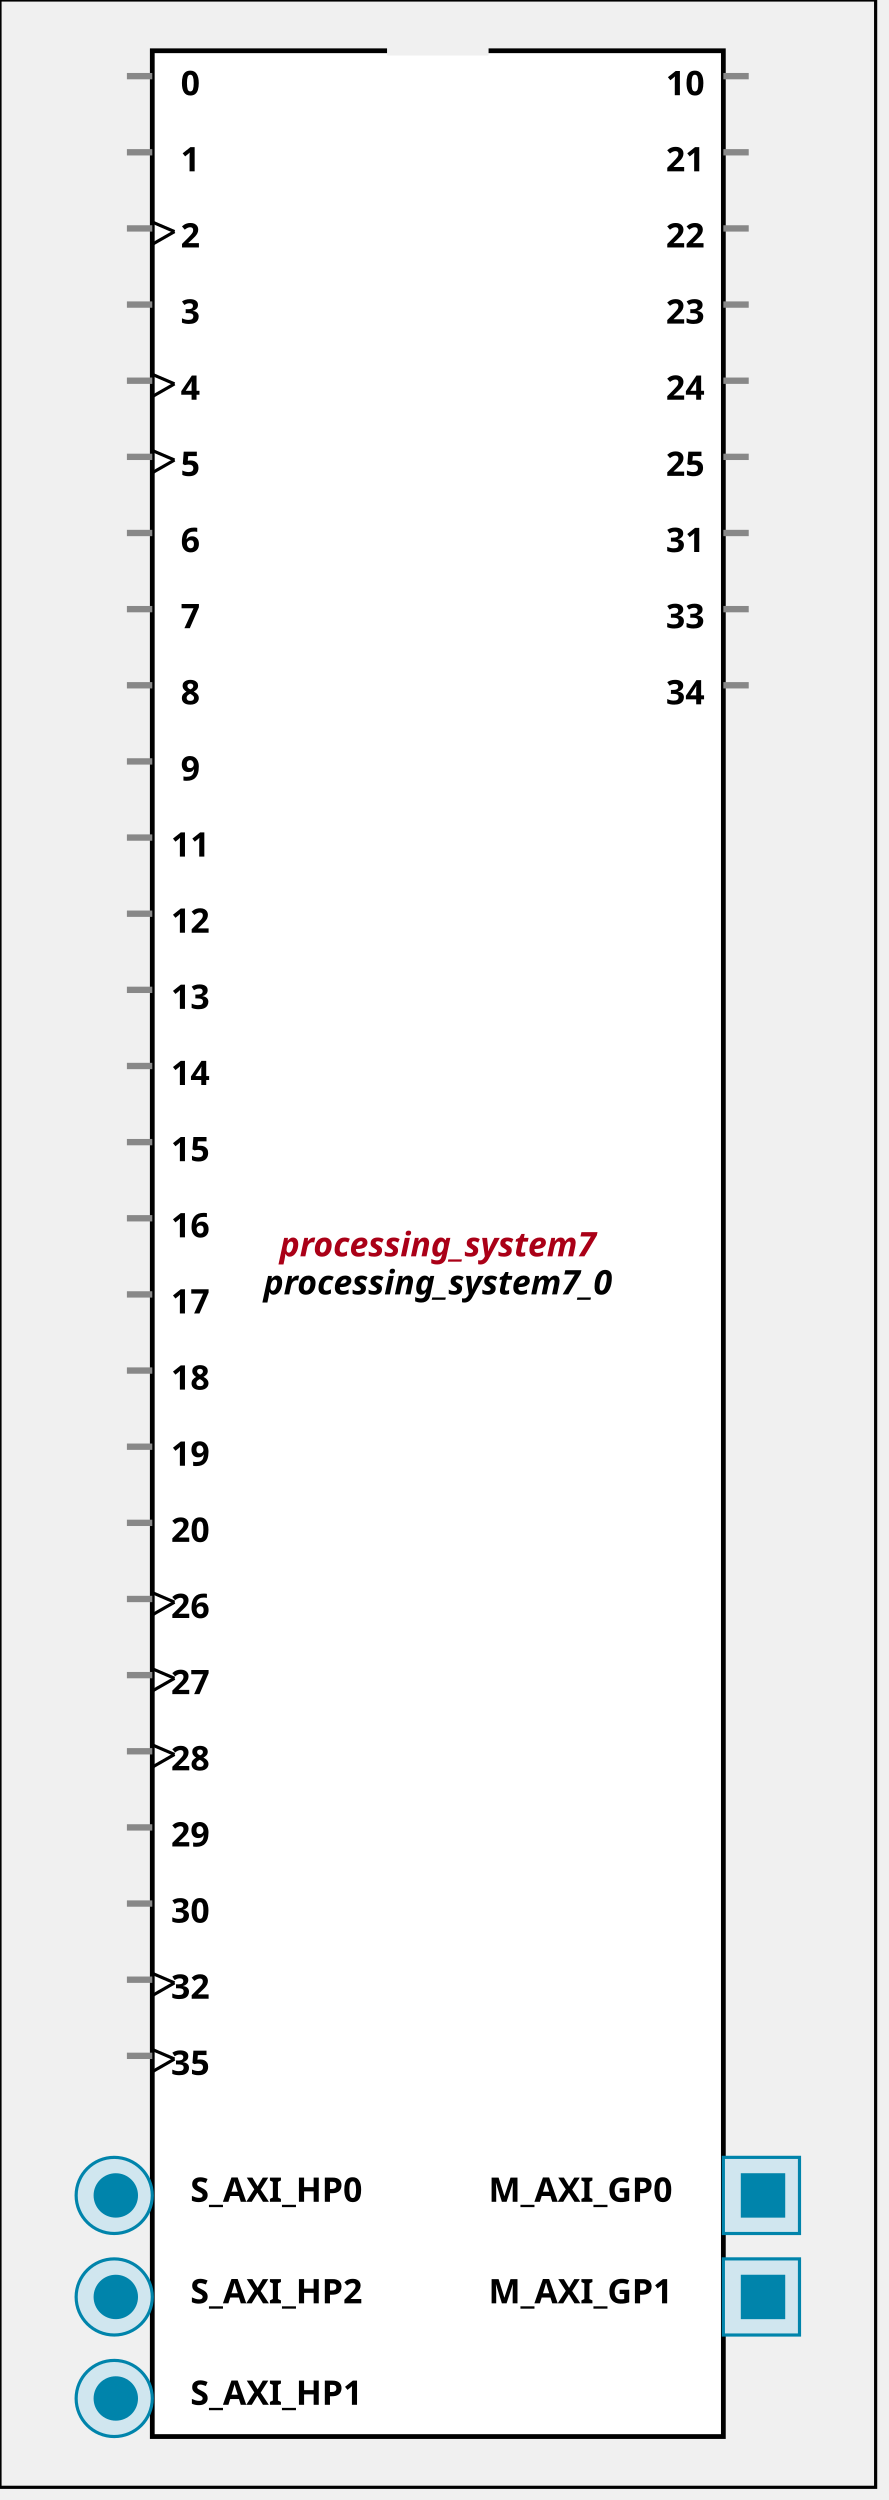
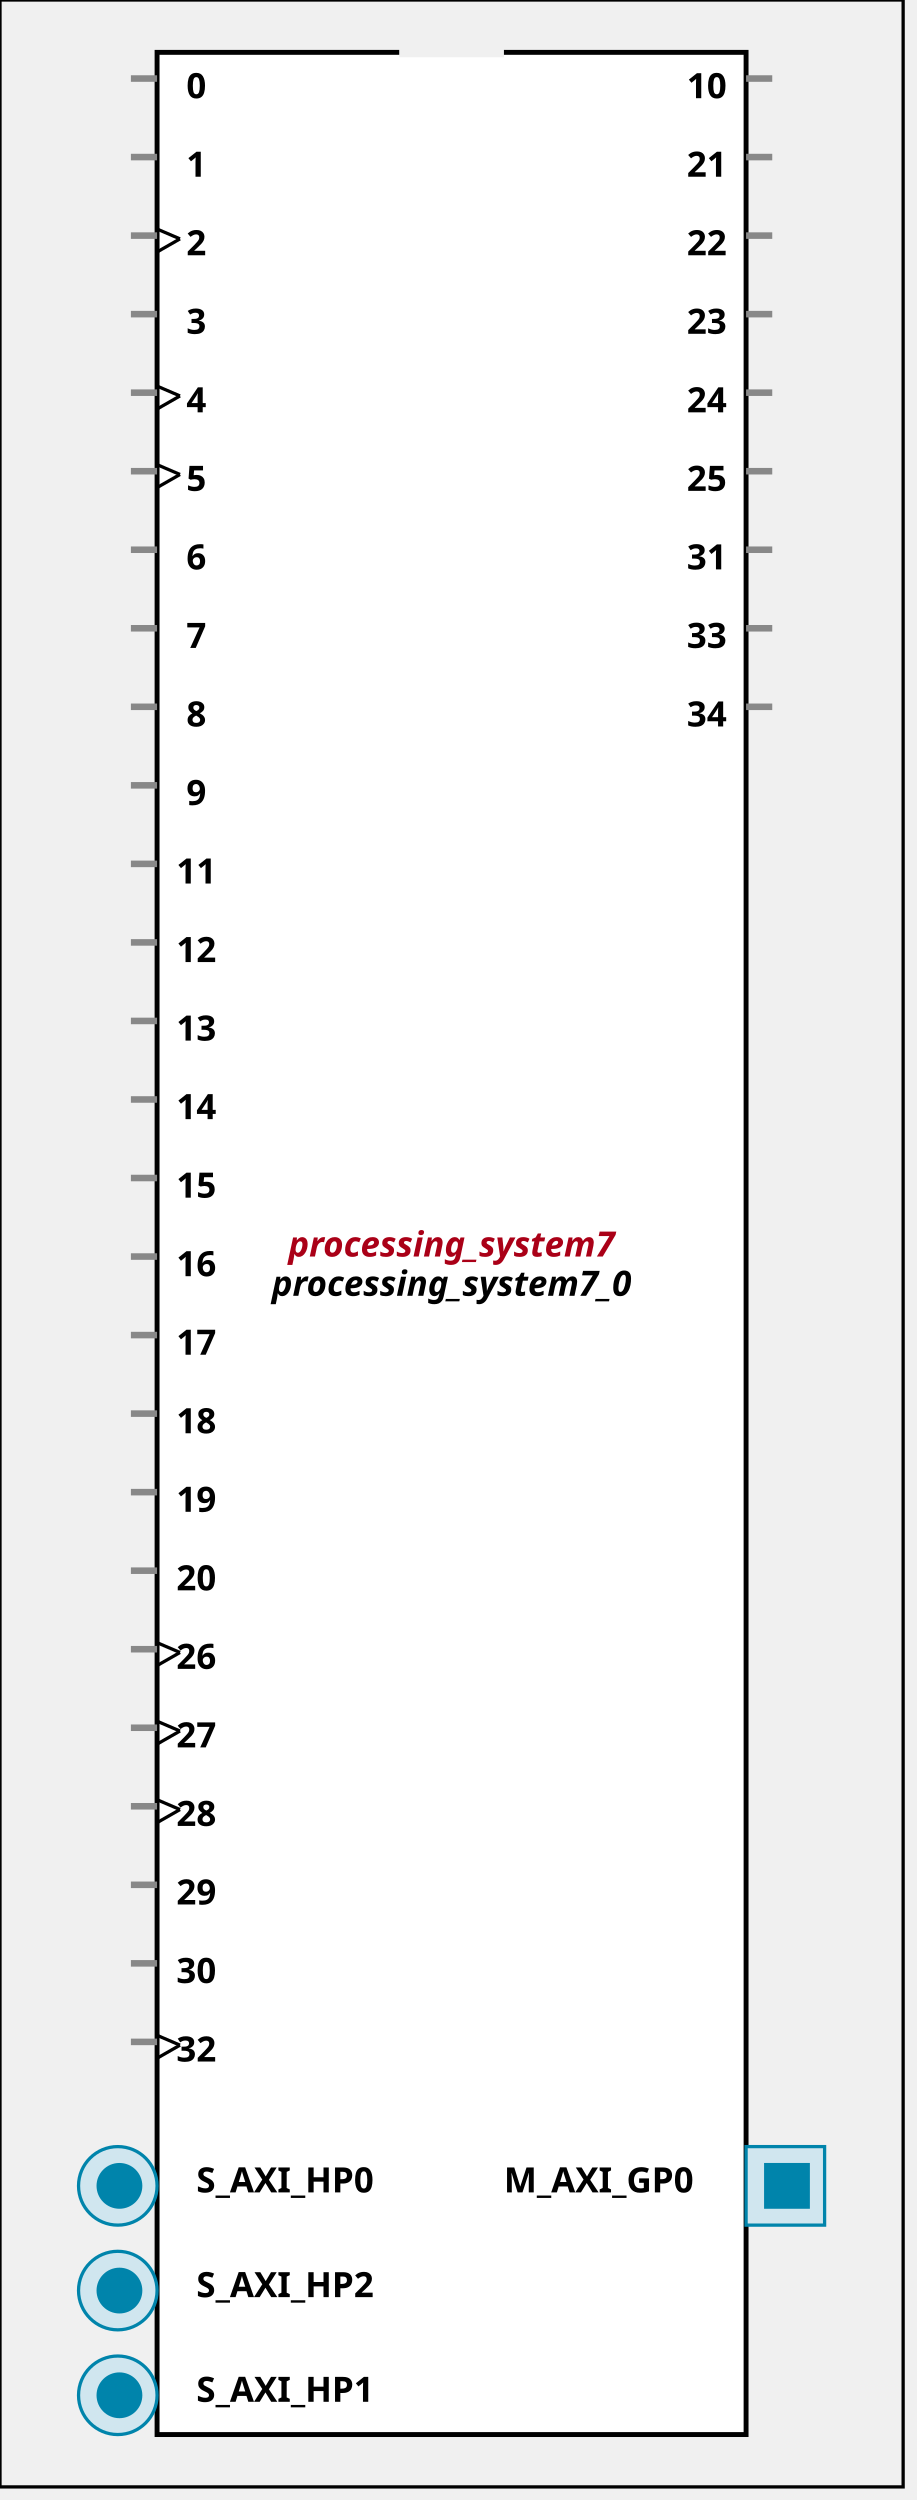
- <svg xmlns:xlink="http://www.w3.org/1999/xlink" width="280" height="788">
+ <svg xmlns:xlink="http://www.w3.org/1999/xlink" width="280" height="764">
  <defs>
    <g id="AXI_BifLabel">
      <rect x="0" y="0" rx="3" ry="3" width="32" height="16" style="fill:#0084AB; stroke:black; stroke-width:1" />
    </g>
    <g id="AXI_busconn_SLAVE">
      <circle cx="12" cy="12" r="12" style="fill:#D0E6EF; stroke:#0084AB; stroke-width:1" />
      <circle cx="12.5" cy="12" r="7" style="fill:#0084AB; stroke:none;" />
    </g>
    <g id="AXI_busconn_MASTER">
      <rect x="0" y="0" width="24" height="24" style="fill:#D0E6EF; stroke:#0084AB; stroke-width:1" />
      <rect x="5.5" y="5" width="14" height="14" style="fill:#0084AB; stroke:none;" />
    </g>
    <g id="AXIS_BifLabel">
      <rect x="0" y="0" rx="3" ry="3" width="32" height="16" style="fill:#0084AB; stroke:black; stroke-width:1" />
    </g>
    <g id="AXIS_busconn_TARGET">
      <circle cx="12" cy="12" r="12" style="fill:#D0E6EF; stroke:#0084AB; stroke-width:1" />
      <circle cx="12.5" cy="12" r="7" style="fill:#0084AB; stroke:none;" />
    </g>
    <g id="AXIS_busconn_INITIATOR">
      <rect x="0" y="0" width="24" height="24" style="fill:#D0E6EF; stroke:#0084AB; stroke-width:1" />
      <rect x="5.5" y="5" width="14" height="14" style="fill:#0084AB; stroke:none;" />
    </g>
    <g id="KEY_BifLabel">
      <rect x="0" y="0" rx="3" ry="3" width="32" height="16" style="fill:#444444; stroke:black; stroke-width:1" />
    </g>
    <g id="KEY_busconn_SLAVE">
      <circle cx="12" cy="12" r="12" style="fill:#888888; stroke:#444444; stroke-width:1" />
      <circle cx="12.5" cy="12" r="7" style="fill:#444444; stroke:none;" />
    </g>
    <g id="KEY_busconn_MASTER">
      <rect x="0" y="0" width="24" height="24" style="fill:#888888; stroke:#444444; stroke-width:1" />
      <rect x="5.5" y="5" width="14" height="14" style="fill:#444444; stroke:none;" />
    </g>
    <g id="KEY_busconn_MASTER_SLAVE">
      <circle cx="12" cy="12" r="12" style="fill:#888888; stroke:#444444; stroke-width:1" />
      <circle cx="12.5" cy="12" r="7" style="fill:#444444; stroke:none;" />
      <rect x="0" y="12" width="24" height="12" style="fill:#888888; stroke:#444444; stroke-width:1" />
      <rect x="5.5" y="12" width="14" height="7" style="fill:#444444; stroke:none;" />
    </g>
    <g id="KEY_busconn_TARGET">
      <circle cx="12" cy="12" r="12" style="fill:#888888; stroke:#444444; stroke-width:1" />
      <circle cx="12.5" cy="12" r="7" style="fill:#444444; stroke:none;" />
    </g>
    <g id="KEY_busconn_INITIATOR">
      <rect x="0" y="0" width="24" height="24" style="fill:#888888; stroke:#444444; stroke-width:1" />
      <rect x="5.5" y="5" width="14" height="14" style="fill:#444444; stroke:none;" />
    </g>
    <g id="KEY_busconn_MONITOR">
      <rect x="0" y="0.5" width="24" height="7" style="fill:#444444; stroke:none;" />
      <rect x="0" y="16" width="24" height="7" style="fill:#444444; stroke:none;" />
    </g>
    <g id="KEY_busconn_USER">
      <circle cx="12" cy="12" r="12" style="fill:#888888; stroke:#444444; stroke-width:1" />
      <circle cx="12.5" cy="12" r="7" style="fill:#444444; stroke:none;" />
    </g>
    <g id="KEY_busconn_TRANSPARENT">
      <circle cx="12" cy="12" r="12" style="fill:#FFFFFF; stroke:#444444; stroke-width:1" />
      <circle cx="12.5" cy="12" r="7" style="fill:#FFFFFF; stroke:none;" />
    </g>
    <g id="HCurve" overflow="visible">
      <path d="m 0  0,      a 16 16, 0,0,0, 32,0,     z" style="fill:#F0F0F0;fill-opacity:1;stroke:black;stroke-width:1.5" />
      <line x1="0" y1="0" x2="32" y2="0" style="stroke:#F0F0F0;stroke-width:3" />
    </g>
    <g id="IPD_StandardBody">
-       <rect x="0" y="0" width="276" height="784" style="fill:#F0F0F0;fill-opacity: 1.0; stroke:#000000; stroke-width:1" />
-       <rect x="48" y="16" width="180" height="752" style="fill:#FFFFFF; fill-opacity: 1.0; stroke:#000000; stroke-width:1.5" />
+       <rect x="0" y="0" width="276" height="760" style="fill:#F0F0F0;fill-opacity: 1.0; stroke:#000000; stroke-width:1" />
+       <rect x="48" y="16" width="180" height="728" style="fill:#FFFFFF; fill-opacity: 1.0; stroke:#000000; stroke-width:1.5" />
      <use x="122" y="16" xlink:href="#HCurve" />
    </g>
    <g id="IPD_PORT">
      <rect width="8" height="8" style="fill:#888888;stroke-width:1;stroke:black;" />
    </g>
    <g id="IPD_SPort">
      <line x1="0" y1="0" x2="8" y2="0" style="stroke:#888888;stroke-width:2;stroke-opacity:1" />
    </g>
    <g id="IPD_PortClk">
      <line x1="0" y1="0" x2="7" y2="3" style="stroke:#000000;stroke-width:1;stroke-opacity:1" />
      <line x1="7" y1="3" x2="0" y2="7" style="stroke:#000000;stroke-width:1;stroke-opacity:1" />
    </g>
  </defs>
  <use x="0" y="0" xlink:href="#IPD_StandardBody" />
-   <text x="138" y="396" fill="#AA0017" stroke="none" font-size="8pt" font-style="italic" font-weight="bold" text-anchor="middle" font-family="Verdana Arial Helvetica san-serif">processing_system7</text>
-   <text x="138" y="408" fill="#000000" stroke="none" font-size="8pt" font-style="italic" font-weight="bold" text-anchor="middle" font-family="Courier Arial Helvetica san-serif">processing_system7_0</text>
+   <text x="138" y="384" fill="#AA0017" stroke="none" font-size="8pt" font-style="italic" font-weight="bold" text-anchor="middle" font-family="Verdana Arial Helvetica san-serif">processing_system7</text>
+   <text x="138" y="396" fill="#000000" stroke="none" font-size="8pt" font-style="italic" font-weight="bold" text-anchor="middle" font-family="Courier Arial Helvetica san-serif">processing_system7_0</text>
  <use x="40" y="24" xlink:href="#IPD_SPort" />
  <text x="60" y="30" fill="#000000" stroke="none" font-size="8pt" font-style="normal" font-weight="bold" text-anchor="middle" font-family="Verdana Arial Helvetica san-serif">0</text>
  <use x="40" y="48" xlink:href="#IPD_SPort" />
  <text x="60" y="54" fill="#000000" stroke="none" font-size="8pt" font-style="normal" font-weight="bold" text-anchor="middle" font-family="Verdana Arial Helvetica san-serif">1</text>
  <use x="40" y="72" xlink:href="#IPD_SPort" />
  <use x="48" y="70" xlink:href="#IPD_PortClk" />
  <text x="60" y="78" fill="#000000" stroke="none" font-size="8pt" font-style="normal" font-weight="bold" text-anchor="middle" font-family="Verdana Arial Helvetica san-serif">2</text>
  <use x="40" y="96" xlink:href="#IPD_SPort" />
  <text x="60" y="102" fill="#000000" stroke="none" font-size="8pt" font-style="normal" font-weight="bold" text-anchor="middle" font-family="Verdana Arial Helvetica san-serif">3</text>
  <use x="40" y="120" xlink:href="#IPD_SPort" />
  <use x="48" y="118" xlink:href="#IPD_PortClk" />
  <text x="60" y="126" fill="#000000" stroke="none" font-size="8pt" font-style="normal" font-weight="bold" text-anchor="middle" font-family="Verdana Arial Helvetica san-serif">4</text>
  <use x="40" y="144" xlink:href="#IPD_SPort" />
  <use x="48" y="142" xlink:href="#IPD_PortClk" />
  <text x="60" y="150" fill="#000000" stroke="none" font-size="8pt" font-style="normal" font-weight="bold" text-anchor="middle" font-family="Verdana Arial Helvetica san-serif">5</text>
  <use x="40" y="168" xlink:href="#IPD_SPort" />
  <text x="60" y="174" fill="#000000" stroke="none" font-size="8pt" font-style="normal" font-weight="bold" text-anchor="middle" font-family="Verdana Arial Helvetica san-serif">6</text>
  <use x="40" y="192" xlink:href="#IPD_SPort" />
  <text x="60" y="198" fill="#000000" stroke="none" font-size="8pt" font-style="normal" font-weight="bold" text-anchor="middle" font-family="Verdana Arial Helvetica san-serif">7</text>
  <use x="40" y="216" xlink:href="#IPD_SPort" />
  <text x="60" y="222" fill="#000000" stroke="none" font-size="8pt" font-style="normal" font-weight="bold" text-anchor="middle" font-family="Verdana Arial Helvetica san-serif">8</text>
  <use x="40" y="240" xlink:href="#IPD_SPort" />
  <text x="60" y="246" fill="#000000" stroke="none" font-size="8pt" font-style="normal" font-weight="bold" text-anchor="middle" font-family="Verdana Arial Helvetica san-serif">9</text>
  <use x="40" y="264" xlink:href="#IPD_SPort" />
  <text x="60" y="270" fill="#000000" stroke="none" font-size="8pt" font-style="normal" font-weight="bold" text-anchor="middle" font-family="Verdana Arial Helvetica san-serif">11</text>
  <use x="40" y="288" xlink:href="#IPD_SPort" />
  <text x="60" y="294" fill="#000000" stroke="none" font-size="8pt" font-style="normal" font-weight="bold" text-anchor="middle" font-family="Verdana Arial Helvetica san-serif">12</text>
  <use x="40" y="312" xlink:href="#IPD_SPort" />
  <text x="60" y="318" fill="#000000" stroke="none" font-size="8pt" font-style="normal" font-weight="bold" text-anchor="middle" font-family="Verdana Arial Helvetica san-serif">13</text>
  <use x="40" y="336" xlink:href="#IPD_SPort" />
  <text x="60" y="342" fill="#000000" stroke="none" font-size="8pt" font-style="normal" font-weight="bold" text-anchor="middle" font-family="Verdana Arial Helvetica san-serif">14</text>
  <use x="40" y="360" xlink:href="#IPD_SPort" />
  <text x="60" y="366" fill="#000000" stroke="none" font-size="8pt" font-style="normal" font-weight="bold" text-anchor="middle" font-family="Verdana Arial Helvetica san-serif">15</text>
  <use x="40" y="384" xlink:href="#IPD_SPort" />
  <text x="60" y="390" fill="#000000" stroke="none" font-size="8pt" font-style="normal" font-weight="bold" text-anchor="middle" font-family="Verdana Arial Helvetica san-serif">16</text>
  <use x="40" y="408" xlink:href="#IPD_SPort" />
  <text x="60" y="414" fill="#000000" stroke="none" font-size="8pt" font-style="normal" font-weight="bold" text-anchor="middle" font-family="Verdana Arial Helvetica san-serif">17</text>
  <use x="40" y="432" xlink:href="#IPD_SPort" />
  <text x="60" y="438" fill="#000000" stroke="none" font-size="8pt" font-style="normal" font-weight="bold" text-anchor="middle" font-family="Verdana Arial Helvetica san-serif">18</text>
  <use x="40" y="456" xlink:href="#IPD_SPort" />
  <text x="60" y="462" fill="#000000" stroke="none" font-size="8pt" font-style="normal" font-weight="bold" text-anchor="middle" font-family="Verdana Arial Helvetica san-serif">19</text>
  <use x="40" y="480" xlink:href="#IPD_SPort" />
  <text x="60" y="486" fill="#000000" stroke="none" font-size="8pt" font-style="normal" font-weight="bold" text-anchor="middle" font-family="Verdana Arial Helvetica san-serif">20</text>
  <use x="40" y="504" xlink:href="#IPD_SPort" />
  <use x="48" y="502" xlink:href="#IPD_PortClk" />
  <text x="60" y="510" fill="#000000" stroke="none" font-size="8pt" font-style="normal" font-weight="bold" text-anchor="middle" font-family="Verdana Arial Helvetica san-serif">26</text>
  <use x="40" y="528" xlink:href="#IPD_SPort" />
  <use x="48" y="526" xlink:href="#IPD_PortClk" />
  <text x="60" y="534" fill="#000000" stroke="none" font-size="8pt" font-style="normal" font-weight="bold" text-anchor="middle" font-family="Verdana Arial Helvetica san-serif">27</text>
  <use x="40" y="552" xlink:href="#IPD_SPort" />
  <use x="48" y="550" xlink:href="#IPD_PortClk" />
  <text x="60" y="558" fill="#000000" stroke="none" font-size="8pt" font-style="normal" font-weight="bold" text-anchor="middle" font-family="Verdana Arial Helvetica san-serif">28</text>
  <use x="40" y="576" xlink:href="#IPD_SPort" />
  <text x="60" y="582" fill="#000000" stroke="none" font-size="8pt" font-style="normal" font-weight="bold" text-anchor="middle" font-family="Verdana Arial Helvetica san-serif">29</text>
  <use x="40" y="600" xlink:href="#IPD_SPort" />
  <text x="60" y="606" fill="#000000" stroke="none" font-size="8pt" font-style="normal" font-weight="bold" text-anchor="middle" font-family="Verdana Arial Helvetica san-serif">30</text>
  <use x="40" y="624" xlink:href="#IPD_SPort" />
  <use x="48" y="622" xlink:href="#IPD_PortClk" />
  <text x="60" y="630" fill="#000000" stroke="none" font-size="8pt" font-style="normal" font-weight="bold" text-anchor="middle" font-family="Verdana Arial Helvetica san-serif">32</text>
-   <use x="40" y="648" xlink:href="#IPD_SPort" />
-   <use x="48" y="646" xlink:href="#IPD_PortClk" />
-   <text x="60" y="654" fill="#000000" stroke="none" font-size="8pt" font-style="normal" font-weight="bold" text-anchor="middle" font-family="Verdana Arial Helvetica san-serif">35</text>
  <use x="228" y="24" xlink:href="#IPD_SPort" />
  <text x="216" y="30" fill="#000000" stroke="none" font-size="8pt" font-style="normal" font-weight="bold" text-anchor="middle" font-family="Verdana Arial Helvetica san-serif">10</text>
  <use x="228" y="48" xlink:href="#IPD_SPort" />
  <text x="216" y="54" fill="#000000" stroke="none" font-size="8pt" font-style="normal" font-weight="bold" text-anchor="middle" font-family="Verdana Arial Helvetica san-serif">21</text>
  <use x="228" y="72" xlink:href="#IPD_SPort" />
  <text x="216" y="78" fill="#000000" stroke="none" font-size="8pt" font-style="normal" font-weight="bold" text-anchor="middle" font-family="Verdana Arial Helvetica san-serif">22</text>
  <use x="228" y="96" xlink:href="#IPD_SPort" />
  <text x="216" y="102" fill="#000000" stroke="none" font-size="8pt" font-style="normal" font-weight="bold" text-anchor="middle" font-family="Verdana Arial Helvetica san-serif">23</text>
  <use x="228" y="120" xlink:href="#IPD_SPort" />
  <text x="216" y="126" fill="#000000" stroke="none" font-size="8pt" font-style="normal" font-weight="bold" text-anchor="middle" font-family="Verdana Arial Helvetica san-serif">24</text>
  <use x="228" y="144" xlink:href="#IPD_SPort" />
  <text x="216" y="150" fill="#000000" stroke="none" font-size="8pt" font-style="normal" font-weight="bold" text-anchor="middle" font-family="Verdana Arial Helvetica san-serif">25</text>
  <use x="228" y="168" xlink:href="#IPD_SPort" />
  <text x="216" y="174" fill="#000000" stroke="none" font-size="8pt" font-style="normal" font-weight="bold" text-anchor="middle" font-family="Verdana Arial Helvetica san-serif">31</text>
  <use x="228" y="192" xlink:href="#IPD_SPort" />
  <text x="216" y="198" fill="#000000" stroke="none" font-size="8pt" font-style="normal" font-weight="bold" text-anchor="middle" font-family="Verdana Arial Helvetica san-serif">33</text>
  <use x="228" y="216" xlink:href="#IPD_SPort" />
  <text x="216" y="222" fill="#000000" stroke="none" font-size="8pt" font-style="normal" font-weight="bold" text-anchor="middle" font-family="Verdana Arial Helvetica san-serif">34</text>
-   <use x="24" y="680" xlink:href="#AXI_busconn_SLAVE" />
-   <text x="60" y="694" fill="#000000" stroke="none" font-size="8pt" font-style="normal" font-weight="bold" font-family="Verdana Arial Helvetica san-serif">S_AXI_HP0</text>
-   <use x="24" y="712" xlink:href="#AXI_busconn_SLAVE" />
-   <text x="60" y="726" fill="#000000" stroke="none" font-size="8pt" font-style="normal" font-weight="bold" font-family="Verdana Arial Helvetica san-serif">S_AXI_HP2</text>
-   <use x="24" y="744" xlink:href="#AXI_busconn_SLAVE" />
-   <text x="60" y="758" fill="#000000" stroke="none" font-size="8pt" font-style="normal" font-weight="bold" font-family="Verdana Arial Helvetica san-serif">S_AXI_HP1</text>
-   <use x="228" y="680" xlink:href="#AXI_busconn_MASTER" />
-   <text x="154" y="694" fill="#000000" stroke="none" font-size="8pt" font-style="normal" font-weight="bold" font-family="Verdana Arial Helvetica san-serif">M_AXI_GP0</text>
-   <use x="228" y="712" xlink:href="#AXI_busconn_MASTER" />
-   <text x="154" y="726" fill="#000000" stroke="none" font-size="8pt" font-style="normal" font-weight="bold" font-family="Verdana Arial Helvetica san-serif">M_AXI_GP1</text>
+   <use x="24" y="656" xlink:href="#AXI_busconn_SLAVE" />
+   <text x="60" y="670" fill="#000000" stroke="none" font-size="8pt" font-style="normal" font-weight="bold" font-family="Verdana Arial Helvetica san-serif">S_AXI_HP0</text>
+   <use x="24" y="688" xlink:href="#AXI_busconn_SLAVE" />
+   <text x="60" y="702" fill="#000000" stroke="none" font-size="8pt" font-style="normal" font-weight="bold" font-family="Verdana Arial Helvetica san-serif">S_AXI_HP2</text>
+   <use x="24" y="720" xlink:href="#AXI_busconn_SLAVE" />
+   <text x="60" y="734" fill="#000000" stroke="none" font-size="8pt" font-style="normal" font-weight="bold" font-family="Verdana Arial Helvetica san-serif">S_AXI_HP1</text>
+   <use x="228" y="656" xlink:href="#AXI_busconn_MASTER" />
+   <text x="154" y="670" fill="#000000" stroke="none" font-size="8pt" font-style="normal" font-weight="bold" font-family="Verdana Arial Helvetica san-serif">M_AXI_GP0</text>
</svg>
